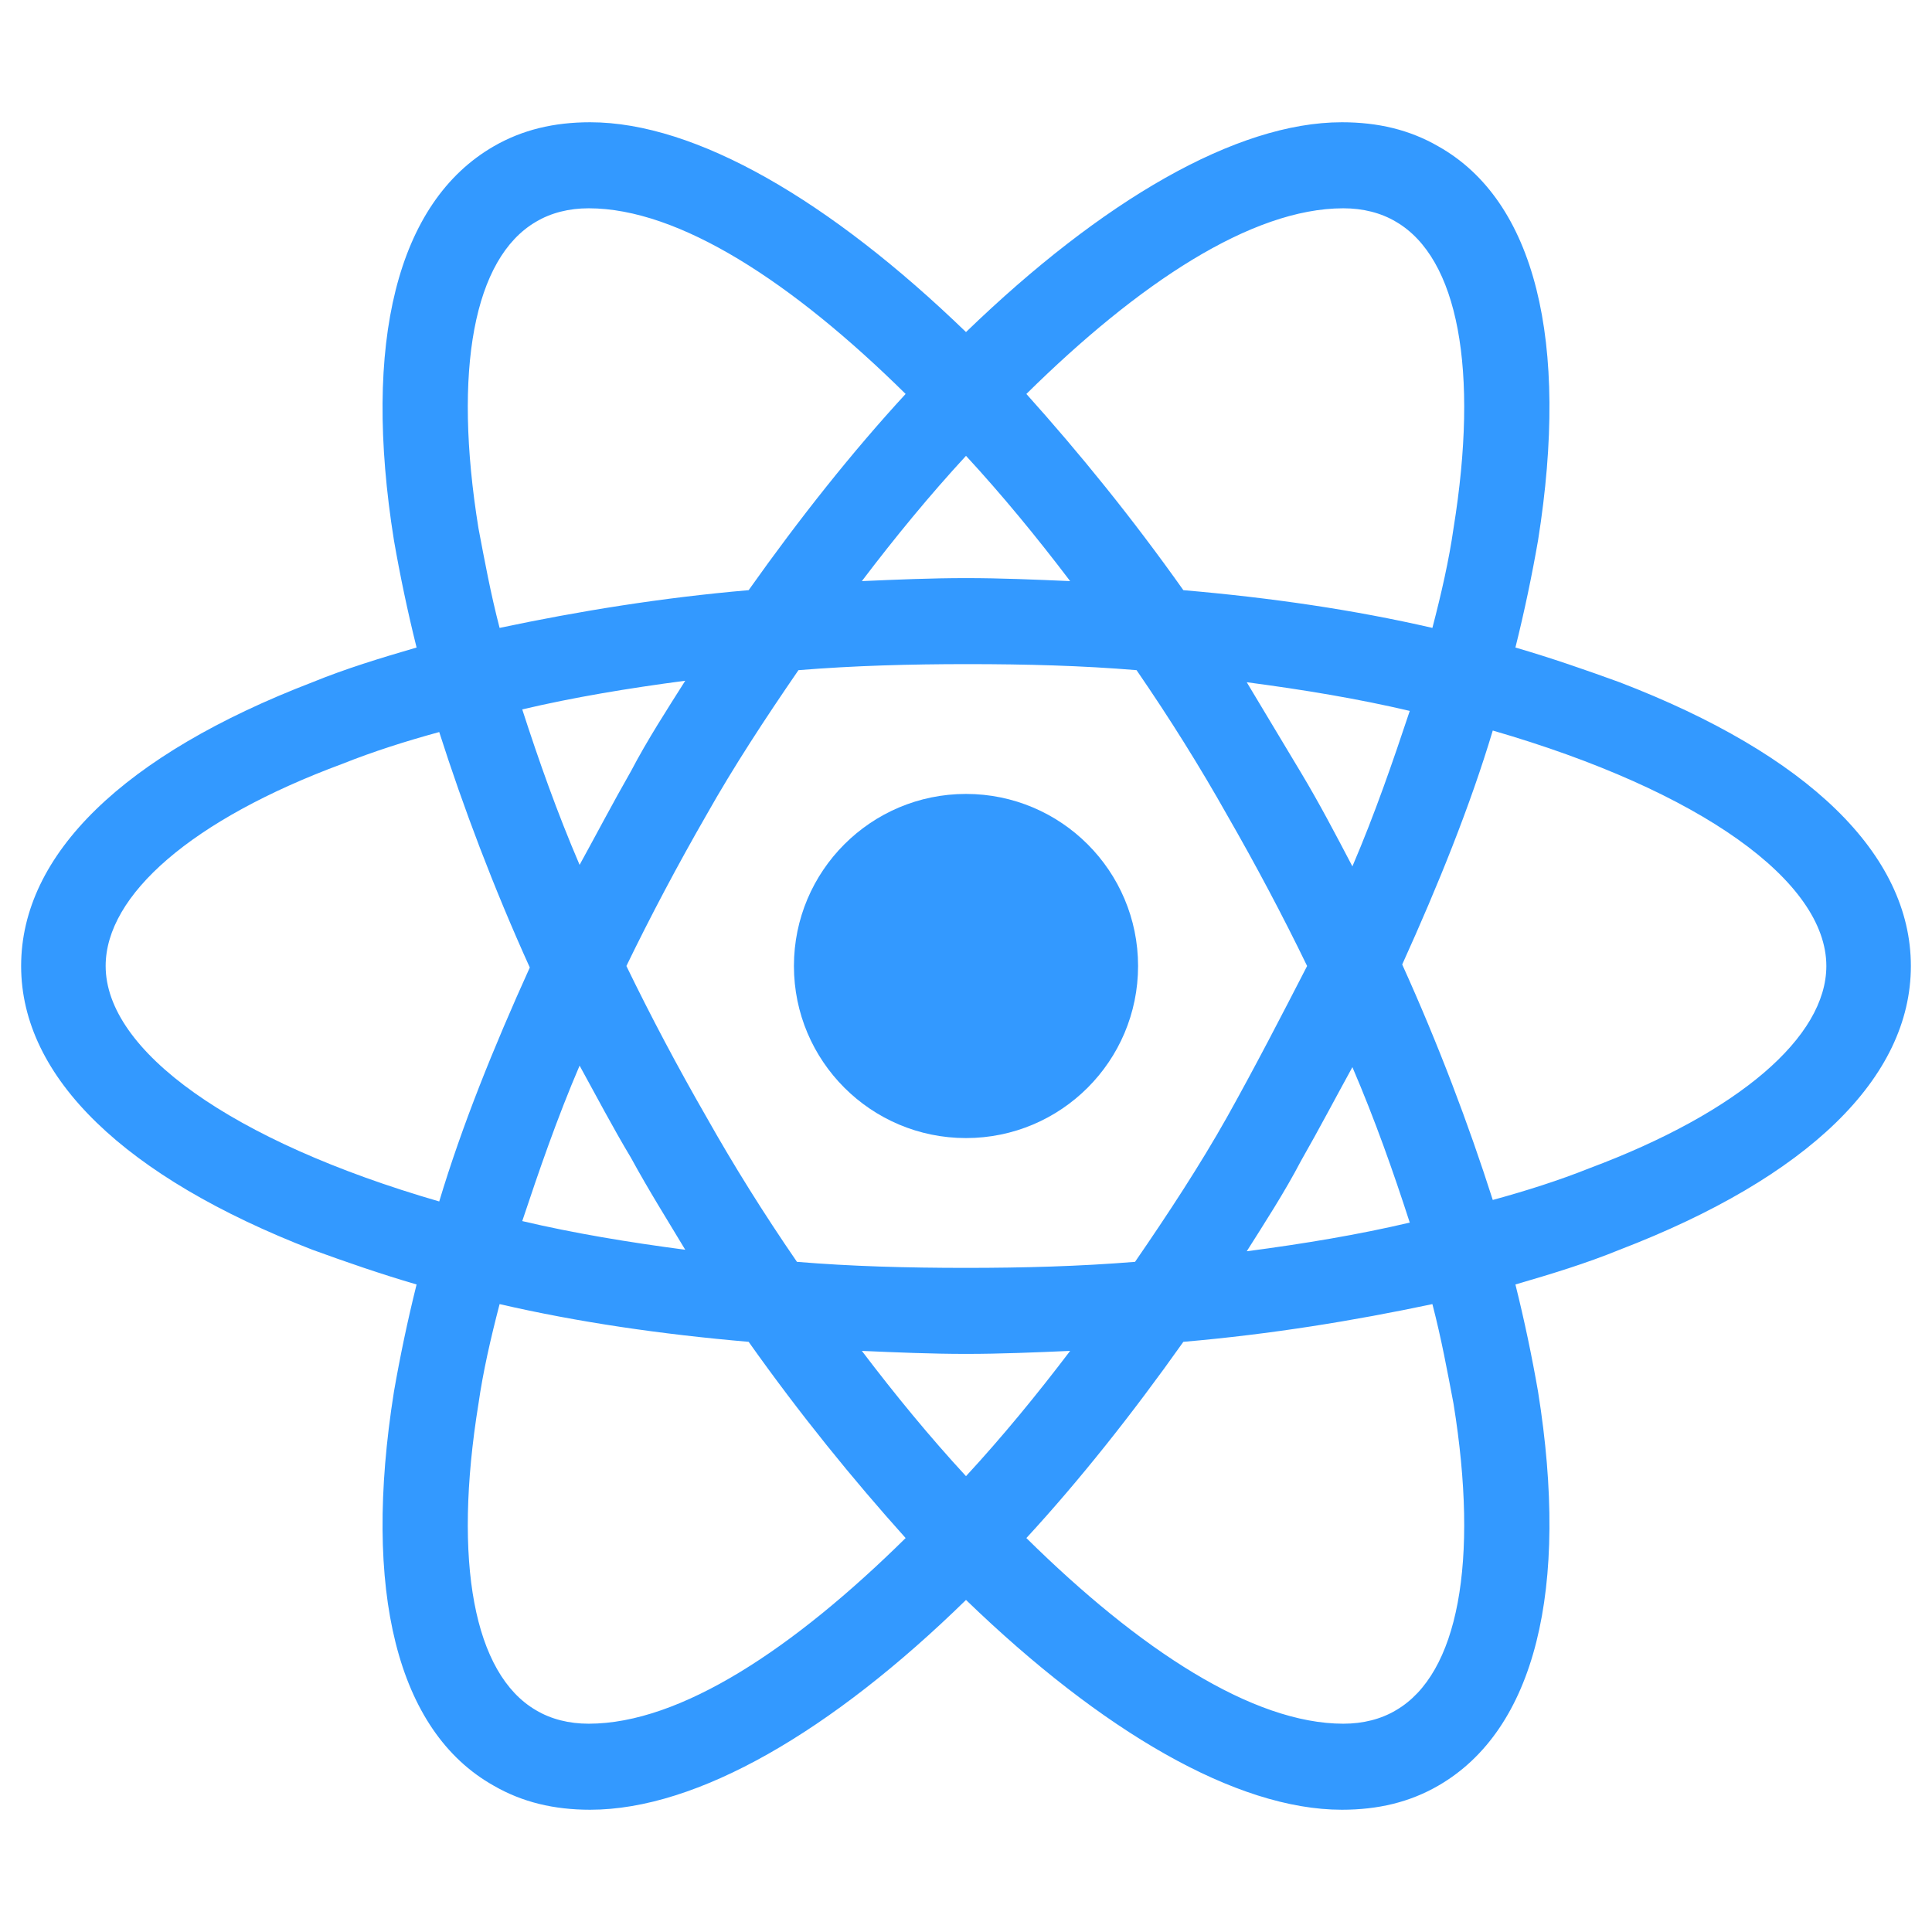
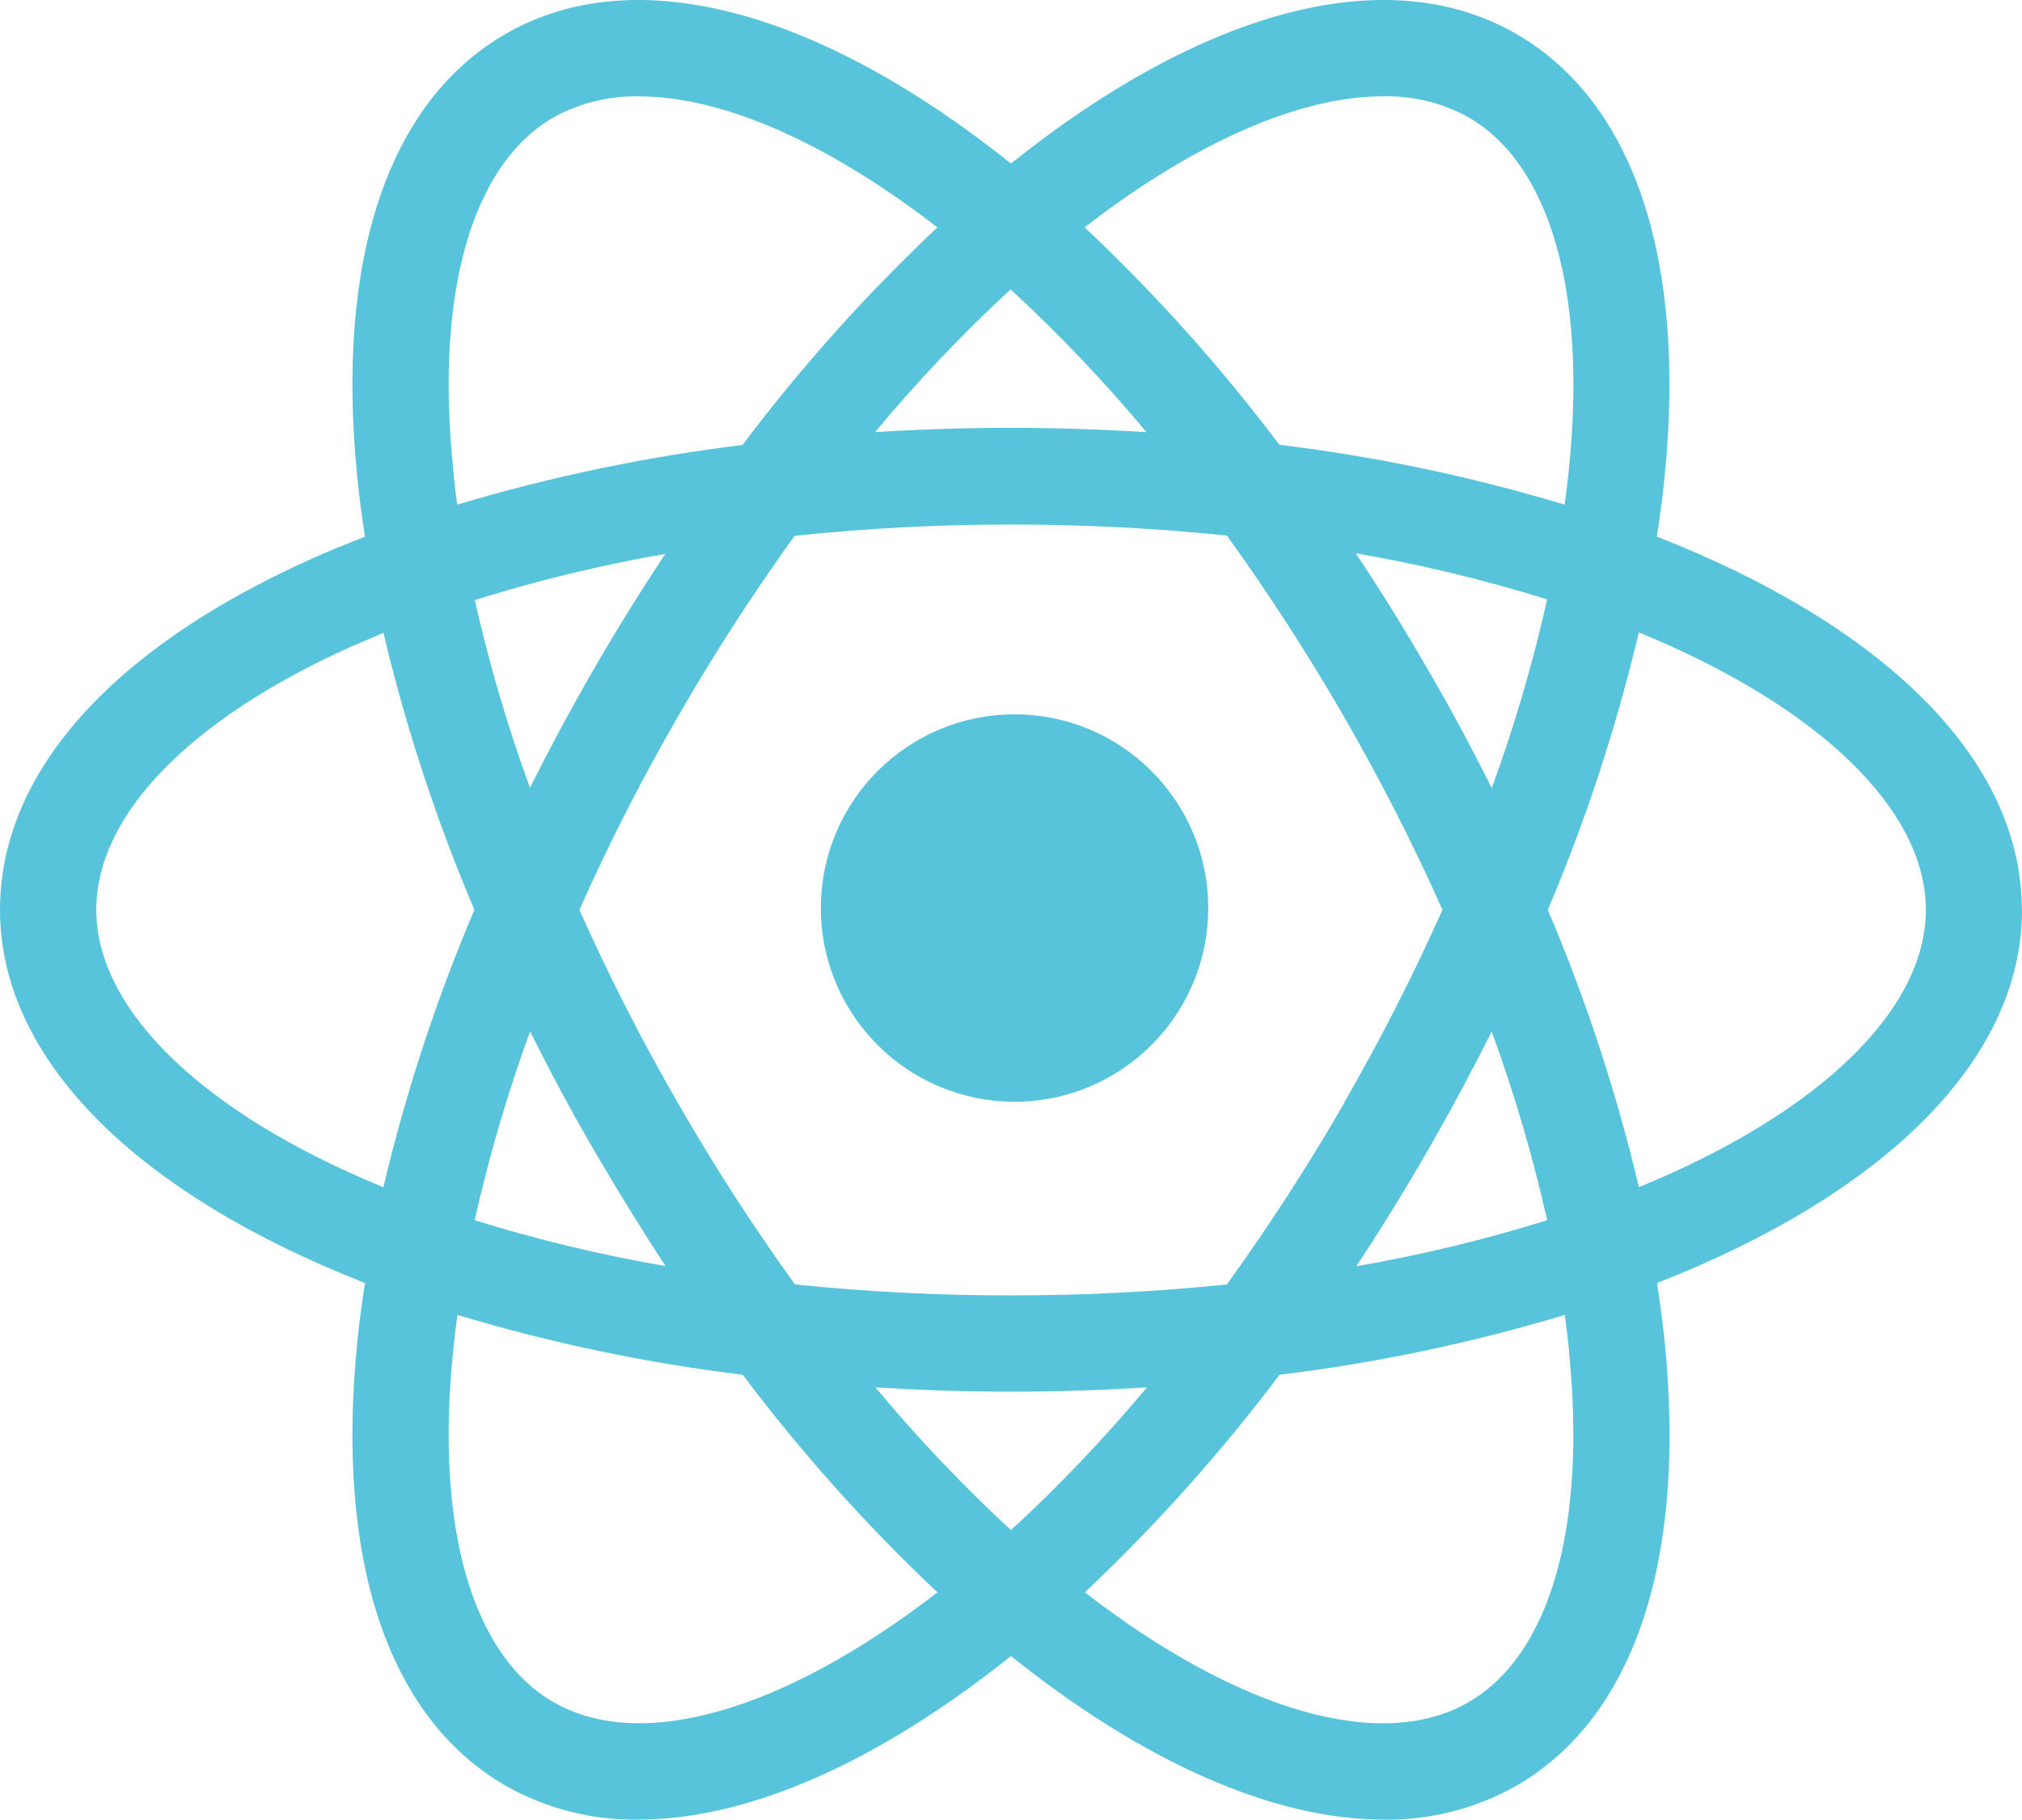
- <svg xmlns="http://www.w3.org/2000/svg" enable-background="new 0 0 128 128" viewBox="0 0 128 128">
-   <g fill="#3399FF">
-     <circle cx="64" cy="64" r="11.4" />
-     <path d="M107.3 45.2c-2.2-.8-4.5-1.6-6.9-2.3.6-2.4 1.1-4.8 1.5-7.1 2.1-13.2-.2-22.5-6.6-26.1-1.9-1.1-4-1.6-6.4-1.6-7 0-15.9 5.2-24.9 13.9-9-8.7-17.9-13.9-24.9-13.9-2.4 0-4.5.5-6.4 1.6-6.4 3.7-8.7 13-6.6 26.1.4 2.3.9 4.7 1.5 7.1-2.4.7-4.7 1.4-6.9 2.3-12.5 4.8-19.3 11.4-19.3 18.8s6.9 14 19.3 18.8c2.2.8 4.5 1.6 6.9 2.3-.6 2.4-1.1 4.8-1.5 7.1-2.1 13.2.2 22.5 6.6 26.1 1.9 1.1 4 1.6 6.4 1.6 7.1 0 16-5.2 24.9-13.9 9 8.7 17.9 13.9 24.9 13.9 2.4 0 4.5-.5 6.4-1.6 6.4-3.7 8.7-13 6.6-26.1-.4-2.3-.9-4.7-1.5-7.1 2.4-.7 4.7-1.4 6.9-2.3 12.5-4.8 19.3-11.4 19.3-18.8s-6.8-14-19.3-18.8zm-14.8-30.5c4.1 2.4 5.5 9.8 3.8 20.3-.3 2.1-.8 4.3-1.4 6.6-5.2-1.2-10.7-2-16.5-2.5-3.4-4.8-6.9-9.1-10.4-13 7.4-7.3 14.9-12.3 21-12.3 1.3 0 2.5.3 3.5.9zm-11.2 59.3c-1.8 3.2-3.9 6.4-6.1 9.6-3.7.3-7.4.4-11.2.4-3.9 0-7.6-.1-11.2-.4-2.2-3.2-4.2-6.4-6-9.6-1.9-3.3-3.7-6.7-5.3-10 1.6-3.3 3.4-6.7 5.3-10 1.8-3.2 3.9-6.4 6.1-9.6 3.7-.3 7.4-.4 11.2-.4 3.9 0 7.6.1 11.2.4 2.2 3.2 4.2 6.4 6 9.6 1.9 3.3 3.7 6.7 5.3 10-1.7 3.3-3.4 6.6-5.3 10zm8.3-3.3c1.5 3.5 2.7 6.9 3.8 10.3-3.4.8-7 1.4-10.8 1.9 1.2-1.9 2.5-3.9 3.6-6 1.2-2.1 2.3-4.2 3.4-6.2zm-25.6 27.1c-2.4-2.6-4.7-5.4-6.9-8.3 2.3.1 4.6.2 6.9.2 2.3 0 4.6-.1 6.9-.2-2.2 2.9-4.5 5.7-6.9 8.3zm-18.6-15c-3.8-.5-7.4-1.1-10.8-1.9 1.1-3.3 2.3-6.8 3.8-10.3 1.1 2 2.2 4.1 3.4 6.1 1.2 2.2 2.4 4.1 3.6 6.1zm-7-25.5c-1.5-3.5-2.7-6.9-3.8-10.3 3.4-.8 7-1.4 10.8-1.9-1.2 1.9-2.5 3.9-3.6 6-1.2 2.1-2.3 4.2-3.4 6.2zm25.6-27.1c2.4 2.6 4.7 5.4 6.9 8.3-2.3-.1-4.6-.2-6.9-.2-2.3 0-4.6.1-6.9.2 2.2-2.9 4.5-5.7 6.9-8.3zm22.2 21l-3.6-6c3.8.5 7.4 1.1 10.8 1.9-1.1 3.3-2.3 6.8-3.8 10.3-1.1-2.1-2.2-4.2-3.4-6.2zm-54.5-16.2c-1.7-10.5-.3-17.9 3.8-20.3 1-.6 2.2-.9 3.5-.9 6 0 13.5 4.9 21 12.3-3.5 3.8-7 8.2-10.4 13-5.8.5-11.3 1.4-16.5 2.5-.6-2.3-1-4.5-1.4-6.6zm-24.7 29c0-4.7 5.7-9.7 15.7-13.4 2-.8 4.2-1.5 6.4-2.1 1.6 5 3.6 10.3 6 15.6-2.4 5.3-4.5 10.5-6 15.5-13.8-4-22.1-10-22.1-15.6zm28.5 49.3c-4.1-2.4-5.5-9.8-3.8-20.3.3-2.1.8-4.3 1.4-6.6 5.2 1.2 10.7 2 16.5 2.5 3.4 4.8 6.9 9.1 10.4 13-7.4 7.3-14.9 12.3-21 12.3-1.3 0-2.5-.3-3.5-.9zm60.8-20.3c1.7 10.5.3 17.9-3.8 20.3-1 .6-2.2.9-3.5.9-6 0-13.5-4.9-21-12.3 3.5-3.8 7-8.2 10.4-13 5.8-.5 11.3-1.4 16.5-2.5.6 2.3 1 4.5 1.4 6.6zm9-15.6c-2 .8-4.2 1.5-6.4 2.1-1.6-5-3.6-10.3-6-15.6 2.4-5.3 4.5-10.5 6-15.5 13.8 4 22.1 10 22.1 15.6 0 4.7-5.8 9.7-15.7 13.4z" />
+ <svg xmlns="http://www.w3.org/2000/svg" width="569px" height="512px" viewBox="0 0 569 512" version="1.1">
+   <g fill="none" fill-rule="evenodd">
+     <g transform="translate(-227, -256)" fill="#58C4DC" fill-rule="nonzero">
+       <g transform="translate(227, 256)">
+         <path d="M285.5,201 C255.4,201 231,225.4 231,255.5 C231,285.6 255.4,310 285.5,310 C315.6,310 340,285.6 340,255.5 C340,225.4 315.6,201 285.5,201" id="Path" />
+         <path d="M568.96,255.994 C568.96,213.208 529.338,175.681 466.252,150.985 C467.095,145.424 467.857,139.922 468.399,134.521 C474.622,73.042 459.809,28.669 426.71,9.554 C389.677,-11.829 337.37,3.691 284.48,46.016 C231.59,3.691 179.283,-11.829 142.25,9.554 C109.151,28.669 94.338,73.042 100.561,134.521 C101.102,139.922 101.845,145.444 102.708,151.025 C97.449,153.033 92.291,155.161 87.333,157.39 C31.011,182.709 0,217.765 0,255.994 C0,298.781 39.622,336.307 102.708,361.004 C101.845,366.565 101.102,372.067 100.561,377.468 C94.338,438.947 109.151,483.32 142.25,502.435 C153.63,508.888 166.524,512.187 179.604,511.992 C210.956,511.992 247.568,495.488 284.48,465.973 C321.372,495.488 358.004,511.992 389.396,511.992 C402.475,512.184 415.369,508.885 426.75,502.435 C459.849,483.32 474.662,438.947 468.439,377.468 C467.898,372.067 467.135,366.565 466.292,361.004 C529.378,336.347 569,298.761 569,255.994 M389.155,27.103 C397.565,26.9 405.878,28.937 413.242,33.006 C436.224,46.277 446.541,82.278 441.523,131.77 C441.182,135.143 440.78,138.557 440.299,141.99 C414.067,134.088 387.206,128.452 360.011,125.145 C343.525,103.224 325.193,82.756 305.214,63.966 C336.587,39.712 366.032,27.103 389.135,27.103 M378.356,310.206 C368.205,327.831 357.151,344.92 345.238,361.405 C325.045,363.48 304.759,364.512 284.46,364.497 C264.168,364.511 243.888,363.479 223.702,361.405 C211.821,344.919 200.8,327.83 190.684,310.206 C180.533,292.629 171.307,274.534 163.045,255.994 C171.307,237.455 180.533,219.359 190.684,201.783 C200.784,184.229 211.771,167.201 223.602,150.764 C243.825,148.638 264.146,147.579 284.48,147.592 C304.772,147.58 325.052,148.612 345.238,150.684 C357.109,167.146 368.136,184.201 378.276,201.783 C388.419,219.364 397.645,237.458 405.915,255.994 C397.645,274.53 388.419,292.625 378.276,310.206 M419.725,290.127 C426.095,307.504 431.325,325.277 435.381,343.335 C417.78,348.824 399.837,353.15 381.668,356.285 C388.573,345.871 395.264,335.036 401.74,323.778 C408.143,312.655 414.145,301.431 419.805,290.208 M246.363,390.378 C258.848,391.141 271.594,391.583 284.5,391.583 C297.406,391.583 310.232,391.141 322.737,390.378 C310.881,404.583 298.108,417.998 284.5,430.534 C270.922,418 258.182,404.585 246.363,390.378 Z M187.312,356.245 C169.137,353.124 151.188,348.811 133.579,343.335 C137.619,325.306 142.828,307.559 149.175,290.208 C154.755,301.431 160.736,312.655 167.24,323.778 C173.743,334.902 180.467,345.865 187.312,356.285 M149.175,221.761 C142.851,204.474 137.655,186.795 133.619,168.835 C151.184,163.352 169.086,159.013 187.211,155.844 C180.347,166.225 173.622,176.987 167.139,188.21 C160.656,199.434 154.735,210.517 149.074,221.761 M322.617,121.591 C310.132,120.828 297.386,120.386 284.38,120.386 C271.48,120.386 258.768,120.788 246.243,121.591 C258.061,107.384 270.801,93.969 284.38,81.434 C297.992,93.966 310.766,107.38 322.617,121.591 Z M401.7,188.21 C395.197,176.94 388.473,166.097 381.528,155.684 C399.744,158.819 417.734,163.152 435.381,168.654 C431.332,186.681 426.122,204.427 419.785,221.781 C414.205,210.557 408.204,199.334 401.72,188.23 M127.517,131.79 C122.439,82.318 132.816,46.297 155.779,33.026 C163.145,28.963 171.456,26.926 179.865,27.123 C202.968,27.123 232.413,39.732 263.786,63.986 C243.794,82.79 225.448,103.271 208.949,125.205 C181.762,128.528 154.904,134.143 128.661,141.99 C128.2,138.557 127.778,135.164 127.457,131.79 M98.453,182.106 C101.544,180.768 104.695,179.429 107.907,178.091 C114.221,204.736 122.782,230.797 133.499,255.994 C122.762,281.241 114.193,307.357 107.887,334.059 C56.743,313.077 27.097,284.004 27.097,255.994 C27.097,229.451 53.191,202.526 98.453,182.106 Z M155.779,478.963 C132.816,465.691 122.439,429.671 127.517,380.198 C127.838,376.825 128.26,373.432 128.721,369.978 C154.954,377.879 181.815,383.514 209.009,386.824 C225.5,408.753 243.832,429.233 263.806,448.043 C220.069,481.834 180.106,492.978 155.839,478.963 M441.503,380.198 C446.521,429.691 436.204,465.691 413.221,478.963 C388.975,493.018 348.991,481.834 305.274,448.043 C325.241,429.233 343.567,408.752 360.051,386.824 C387.246,383.517 414.107,377.881 440.339,369.978 C440.82,373.432 441.222,376.825 441.563,380.198 M461.193,334.018 C454.869,307.333 446.294,281.231 435.562,255.994 C446.29,230.744 454.858,204.629 461.173,177.93 C512.216,198.912 541.943,227.985 541.943,255.994 C541.943,284.004 512.297,313.077 461.153,334.059" id="Shape" />
+       </g>
+     </g>
  </g>
</svg>
